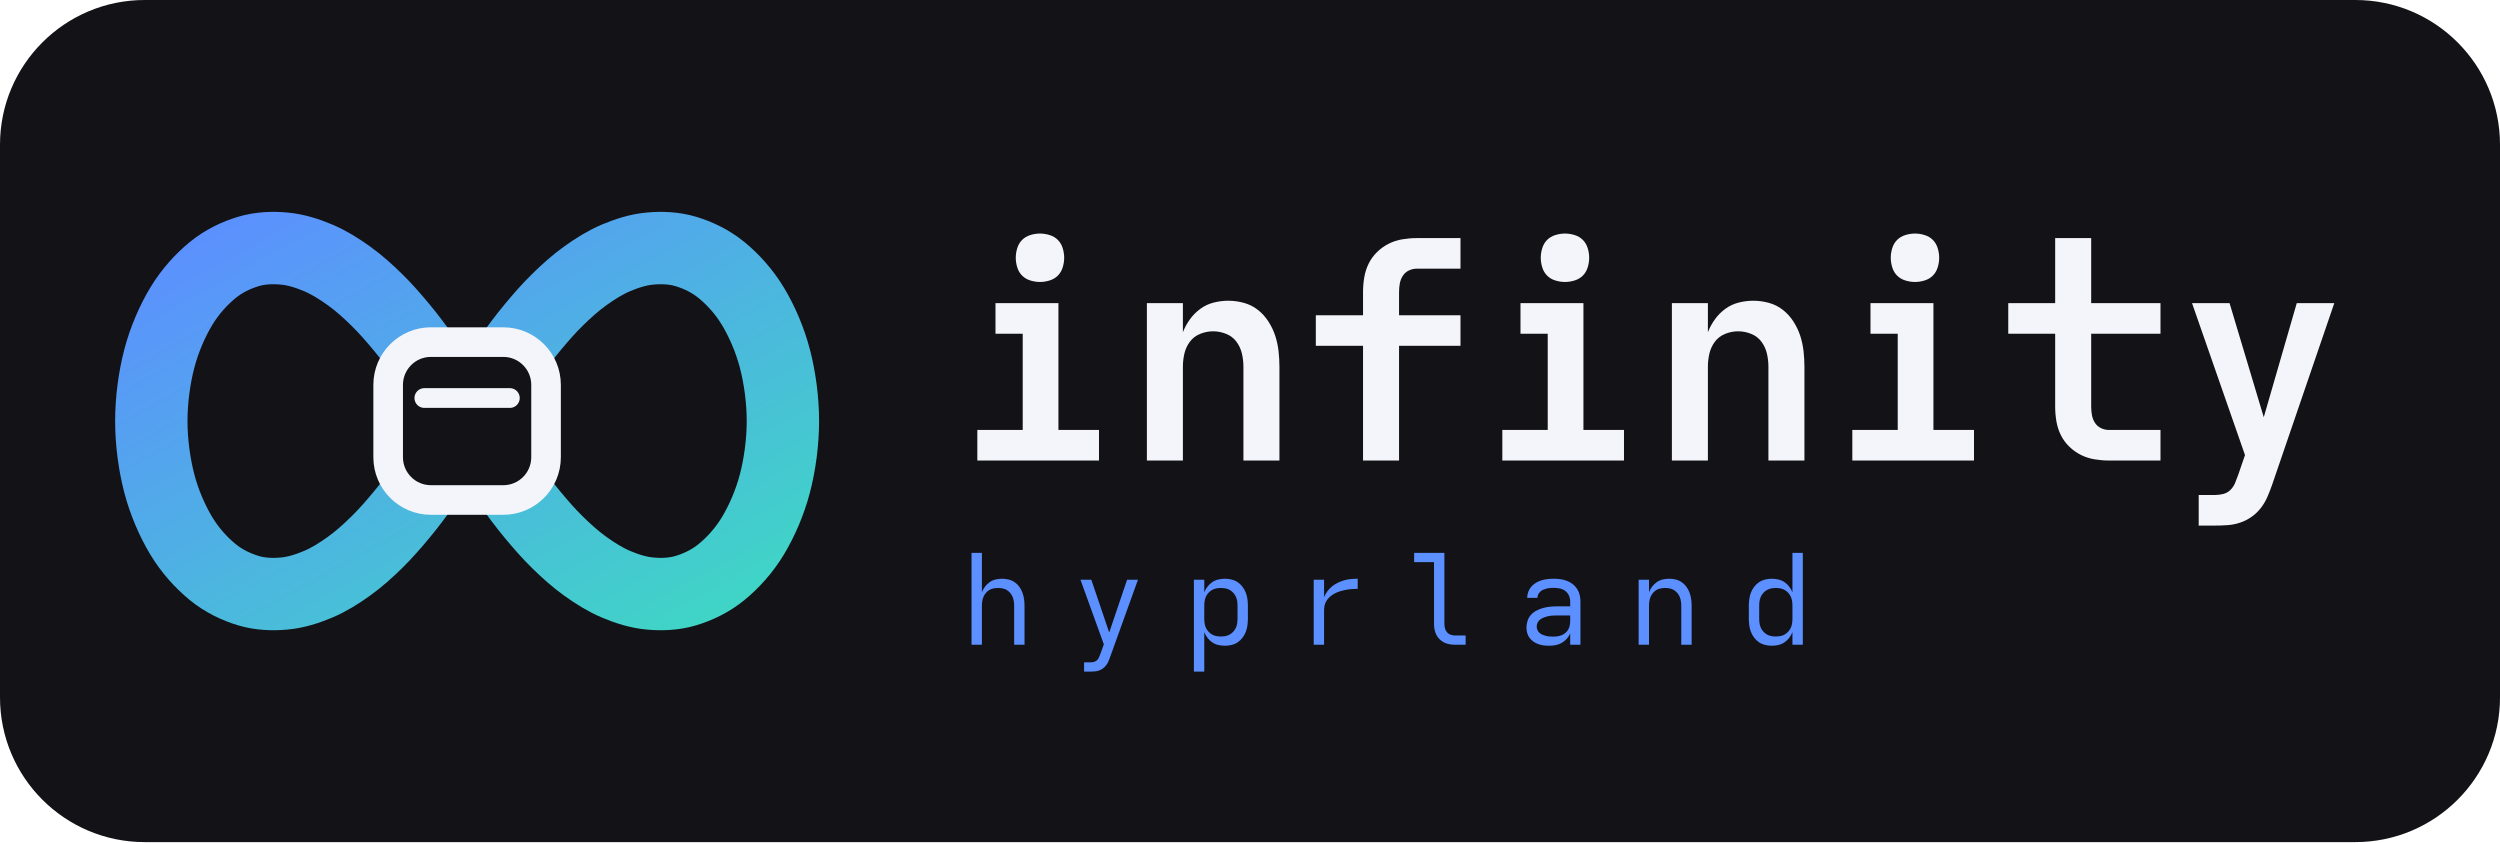
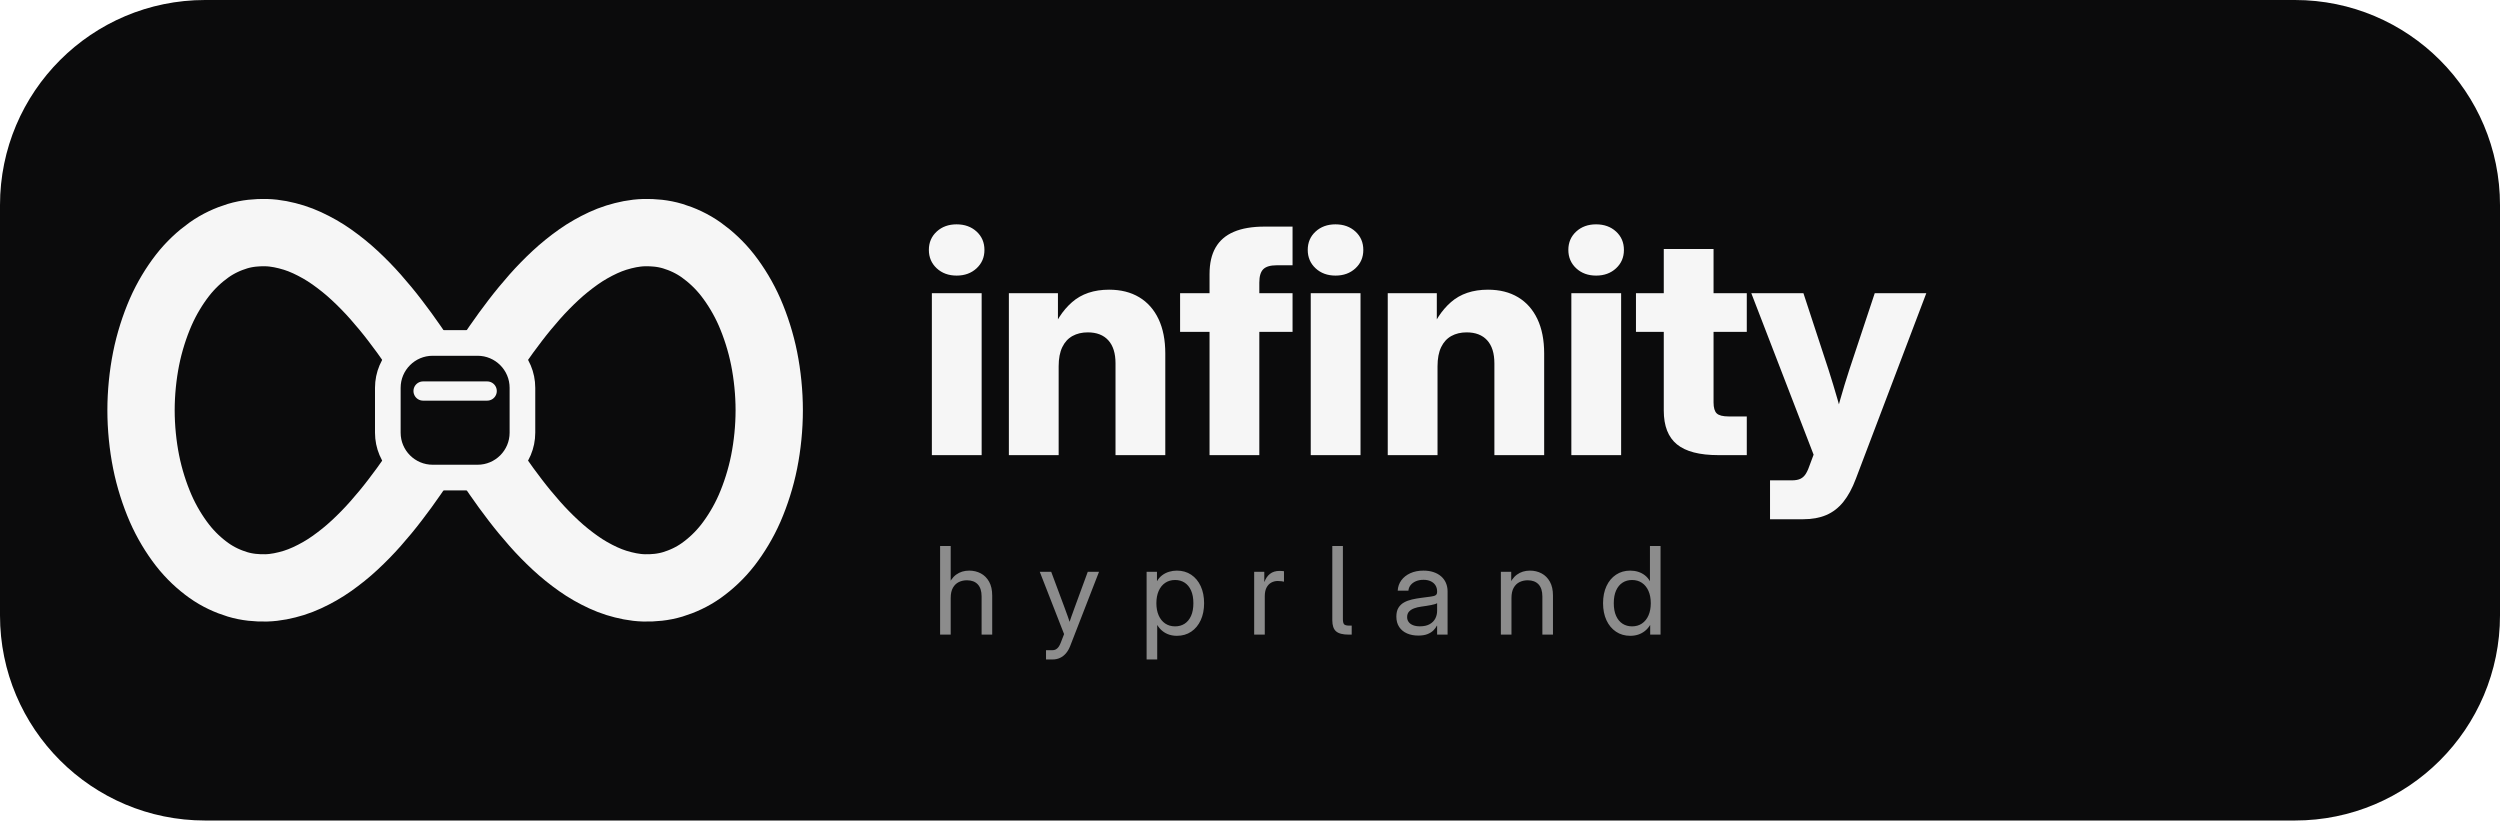
- <svg xmlns="http://www.w3.org/2000/svg" viewBox="0 0 760 256" width="760" height="256">
-   <defs>
-     <linearGradient id="g" x1="0" y1="0" x2="1" y2="1">
-       <stop offset="0" stop-color="#5c8fff" />
-       <stop offset="1" stop-color="#3fd6c5" />
-     </linearGradient>
-   </defs>
-   <rect width="760" height="256" rx="44" fill="#121217" />
+ <svg xmlns="http://www.w3.org/2000/svg" viewBox="0 0 780 256" width="780" height="256">
+   <rect width="780" height="256" rx="64" fill="#0b0b0c" />
  <g transform="translate(14,0)">
-     <path d="M224.00,128.00 C224.00,134.31 223.10,141.12 221.58,146.93 C220.07,152.74 217.61,158.37 214.91,162.86 C212.20,167.36 208.76,171.11 205.36,173.89 C201.96,176.67 198.14,178.45 194.51,179.55 C190.88,180.64 187.11,180.76 183.57,180.43 C180.03,180.11 176.54,178.99 173.25,177.60 C169.97,176.21 166.84,174.24 163.87,172.10 C160.90,169.97 158.10,167.44 155.43,164.82 C152.75,162.20 150.25,159.31 147.82,156.38 C145.39,153.45 143.10,150.36 140.85,147.24 C138.60,144.13 136.46,140.92 134.32,137.71 C132.18,134.50 130.11,131.24 128.00,128.00 C125.89,124.76 123.82,121.50 121.68,118.29 C119.54,115.08 117.40,111.87 115.15,108.76 C112.90,105.64 110.61,102.55 108.18,99.62 C105.75,96.69 103.25,93.80 100.57,91.18 C97.90,88.56 95.10,86.03 92.13,83.90 C89.16,81.76 86.03,79.79 82.75,78.40 C79.46,77.01 75.97,75.89 72.43,75.57 C68.89,75.24 65.12,75.36 61.49,76.45 C57.86,77.55 54.04,79.33 50.64,82.11 C47.24,84.89 43.80,88.64 41.09,93.14 C38.39,97.63 35.93,103.26 34.42,109.07 C32.90,114.88 32.00,121.69 32.00,128.00 C32.00,134.31 32.90,141.12 34.42,146.93 C35.93,152.74 38.39,158.37 41.09,162.86 C43.80,167.36 47.24,171.11 50.64,173.89 C54.04,176.67 57.86,178.45 61.49,179.55 C65.12,180.64 68.89,180.76 72.43,180.43 C75.97,180.11 79.46,178.99 82.75,177.60 C86.03,176.21 89.16,174.24 92.13,172.10 C95.10,169.97 97.90,167.44 100.57,164.82 C103.25,162.20 105.75,159.31 108.18,156.38 C110.61,153.45 112.90,150.36 115.15,147.24 C117.40,144.13 119.54,140.92 121.68,137.71 C123.82,134.50 125.89,131.24 128.00,128.00 C130.11,124.76 132.18,121.50 134.32,118.29 C136.46,115.08 138.60,111.87 140.85,108.76 C143.10,105.64 145.39,102.55 147.82,99.62 C150.25,96.69 152.75,93.80 155.43,91.18 C158.10,88.56 160.90,86.03 163.87,83.90 C166.84,81.76 169.97,79.79 173.25,78.40 C176.54,77.01 180.03,75.89 183.57,75.57 C187.11,75.24 190.88,75.36 194.51,76.45 C198.14,77.55 201.96,79.33 205.36,82.11 C208.76,84.89 212.20,88.64 214.91,93.14 C217.61,97.63 220.07,103.26 221.58,109.07 C223.10,114.88 224.00,121.69 224.00,128.00 Z" fill="none" stroke="url(#g)" stroke-width="22" stroke-linejoin="round" stroke-linecap="round" />
-     <rect x="104" y="104" width="48" height="48" rx="13" fill="#121217" stroke="#f4f5fa" stroke-width="9" />
-     <path d="M115,121 H141" stroke="#f4f5fa" stroke-width="6" stroke-linecap="round" />
+     <path d="M226.00,128.00 C226.00,133.37 225.43,139.03 224.41,144.12 C223.39,149.22 221.77,154.24 219.89,158.57 C218.00,162.89 215.59,166.83 213.08,170.07 C210.57,173.30 207.68,175.95 204.82,177.99 C201.96,180.03 198.88,181.41 195.90,182.32 C192.91,183.22 189.86,183.49 186.93,183.42 C183.99,183.34 181.09,182.72 178.30,181.86 C175.52,180.99 172.83,179.70 170.24,178.23 C167.66,176.77 165.19,174.97 162.82,173.07 C160.44,171.16 158.18,169.02 156.00,166.80 C153.82,164.58 151.74,162.19 149.73,159.76 C147.71,157.32 145.79,154.77 143.90,152.20 C142.02,149.62 140.20,146.96 138.41,144.30 C136.62,141.63 134.89,138.91 133.15,136.19 C131.41,133.48 129.72,130.73 128.00,128.00 C126.28,125.27 124.59,122.52 122.85,119.81 C121.11,117.09 119.38,114.37 117.59,111.70 C115.80,109.04 113.98,106.38 112.10,103.80 C110.21,101.23 108.29,98.68 106.27,96.24 C104.26,93.81 102.18,91.42 100.00,89.20 C97.82,86.98 95.56,84.84 93.18,82.93 C90.81,81.03 88.34,79.23 85.76,77.77 C83.17,76.30 80.48,75.01 77.70,74.14 C74.91,73.28 72.01,72.66 69.07,72.58 C66.14,72.51 63.09,72.78 60.10,73.68 C57.12,74.59 54.04,75.97 51.18,78.01 C48.32,80.05 45.43,82.70 42.92,85.93 C40.41,89.17 38.00,93.11 36.11,97.43 C34.23,101.76 32.61,106.78 31.59,111.88 C30.57,116.97 30.00,122.63 30.00,128.00 C30.00,133.37 30.57,139.03 31.59,144.12 C32.61,149.22 34.23,154.24 36.11,158.57 C38.00,162.89 40.41,166.83 42.92,170.07 C45.43,173.30 48.32,175.95 51.18,177.99 C54.04,180.03 57.12,181.41 60.10,182.32 C63.09,183.22 66.14,183.49 69.07,183.42 C72.01,183.34 74.91,182.72 77.70,181.86 C80.48,180.99 83.17,179.70 85.76,178.23 C88.34,176.77 90.81,174.97 93.18,173.07 C95.56,171.16 97.82,169.02 100.00,166.80 C102.18,164.58 104.26,162.19 106.27,159.76 C108.29,157.32 110.21,154.77 112.10,152.20 C113.98,149.62 115.80,146.96 117.59,144.30 C119.38,141.63 121.11,138.91 122.85,136.19 C124.59,133.48 126.28,130.73 128.00,128.00 C129.72,125.27 131.41,122.52 133.15,119.81 C134.89,117.09 136.62,114.37 138.41,111.70 C140.20,109.04 142.02,106.38 143.90,103.80 C145.79,101.23 147.71,98.68 149.73,96.24 C151.74,93.81 153.82,91.42 156.00,89.20 C158.18,86.98 160.44,84.84 162.82,82.93 C165.19,81.03 167.66,79.23 170.24,77.77 C172.83,76.30 175.52,75.01 178.30,74.14 C181.09,73.28 183.99,72.66 186.93,72.58 C189.86,72.51 192.91,72.78 195.90,73.68 C198.88,74.59 201.96,75.97 204.82,78.01 C207.68,80.05 210.57,82.70 213.08,85.93 C215.59,89.17 218.00,93.11 219.89,97.43 C221.77,101.76 223.39,106.78 224.41,111.88 C225.43,116.97 226.00,122.63 226.00,128.00 Z" fill="none" stroke="#f6f6f6" stroke-width="21" stroke-linejoin="round" stroke-linecap="round" />
+     <rect x="107" y="107" width="42" height="42" rx="14" fill="#0b0b0c" stroke="#f6f6f6" stroke-width="8" />
+     <path d="M118,122 H138" stroke="#f6f6f6" stroke-width="6" stroke-linecap="round" />
  </g>
-   <path d="M297.108 140.0V130.708H310.908V101.452H302.628V92.16H321.764V130.708H334.092V140.0ZM316.152 85.72Q314.68 85.72 313.208 85.26Q311.736 84.8 310.724 83.788Q309.712 82.776 309.252 81.304Q308.792 79.832 308.792 78.36Q308.792 76.888 309.252 75.416Q309.712 73.944 310.724 72.932Q311.736 71.92 313.208 71.46Q314.68 71.0 316.152 71.0Q317.624 71.0 319.096 71.46Q320.568 71.92 321.58 72.932Q322.592 73.944 323.052 75.416Q323.512 76.888 323.512 78.36Q323.512 79.832 323.052 81.304Q322.592 82.776 321.58 83.788Q320.568 84.8 319.096 85.26Q317.624 85.72 316.152 85.72Z M348.652 140.0V92.16H359.6V100.992Q360.428 98.876 361.762 97.036Q363.096 95.196 364.936 93.862Q366.776 92.528 368.984 91.976Q371.192 91.424 373.4 91.424Q375.792 91.424 378.138 92.068Q380.484 92.712 382.37 94.184Q384.256 95.656 385.59 97.726Q386.924 99.796 387.66 102.05Q388.396 104.304 388.672 106.696Q388.948 109.088 388.948 111.48V140.0H378.0V111.48Q378.0 109.456 377.54 107.478Q377.08 105.5 375.884 103.89Q374.688 102.28 372.756 101.498Q370.824 100.716 368.8 100.716Q366.776 100.716 364.844 101.498Q362.912 102.28 361.716 103.89Q360.52 105.5 360.06 107.478Q359.6 109.456 359.6 111.48V140.0Z M414.364 140.0V105.132H400.012V95.84H414.364V88.756Q414.364 86.548 414.732 84.34Q415.1 82.132 416.066 80.154Q417.032 78.176 418.642 76.612Q420.252 75.048 422.184 74.082Q424.116 73.116 426.324 72.748Q428.532 72.38 430.74 72.38H443.988V81.672H430.74Q429.452 81.672 428.302 82.224Q427.152 82.776 426.462 83.834Q425.772 84.892 425.542 86.18Q425.312 87.468 425.312 88.756V95.84H443.988V105.132H425.312V140.0Z M456.708 140.0V130.708H470.508V101.452H462.228V92.16H481.364V130.708H493.692V140.0ZM475.752 85.72Q474.28 85.72 472.808 85.26Q471.336 84.8 470.324 83.788Q469.312 82.776 468.852 81.304Q468.392 79.832 468.392 78.36Q468.392 76.888 468.852 75.416Q469.312 73.944 470.324 72.932Q471.336 71.92 472.808 71.46Q474.28 71.0 475.752 71.0Q477.224 71.0 478.696 71.46Q480.168 71.92 481.18 72.932Q482.192 73.944 482.652 75.416Q483.112 76.888 483.112 78.36Q483.112 79.832 482.652 81.304Q482.192 82.776 481.18 83.788Q480.168 84.8 478.696 85.26Q477.224 85.72 475.752 85.72Z M508.252 140.0V92.16H519.2V100.992Q520.028 98.876 521.362 97.036Q522.696 95.196 524.536 93.862Q526.376 92.528 528.584 91.976Q530.792 91.424 533.0 91.424Q535.392 91.424 537.738 92.068Q540.084 92.712 541.97 94.184Q543.856 95.656 545.19 97.726Q546.524 99.796 547.26 102.05Q547.996 104.304 548.272 106.696Q548.548 109.088 548.548 111.48V140.0H537.6V111.48Q537.6 109.456 537.14 107.478Q536.68 105.5 535.484 103.89Q534.288 102.28 532.356 101.498Q530.424 100.716 528.4 100.716Q526.376 100.716 524.444 101.498Q522.512 102.28 521.316 103.89Q520.12 105.5 519.66 107.478Q519.2 109.456 519.2 111.48V140.0Z M563.108 140.0V130.708H576.908V101.452H568.628V92.16H587.764V130.708H600.092V140.0ZM582.152 85.72Q580.68 85.72 579.208 85.26Q577.736 84.8 576.724 83.788Q575.712 82.776 575.252 81.304Q574.792 79.832 574.792 78.36Q574.792 76.888 575.252 75.416Q575.712 73.944 576.724 72.932Q577.736 71.92 579.208 71.46Q580.68 71.0 582.152 71.0Q583.624 71.0 585.096 71.46Q586.568 71.92 587.58 72.932Q588.592 73.944 589.052 75.416Q589.512 76.888 589.512 78.36Q589.512 79.832 589.052 81.304Q588.592 82.776 587.58 83.788Q586.568 84.8 585.096 85.26Q583.624 85.72 582.152 85.72Z M641.148 140.0Q638.94 140.0 636.732 139.632Q634.524 139.264 632.592 138.298Q630.66 137.332 629.05 135.768Q627.44 134.204 626.474 132.226Q625.508 130.248 625.14 128.04Q624.772 125.832 624.772 123.624V101.452H610.512V92.16H624.772V72.38H635.72V92.16H656.788V101.452H635.72V123.624Q635.72 124.912 635.95 126.2Q636.18 127.488 636.87 128.546Q637.56 129.604 638.71 130.156Q639.86 130.708 641.148 130.708H656.788V140.0Z M668.404 150.488H673.188Q674.568 150.488 675.856 150.166Q677.144 149.844 678.064 148.924Q678.984 148.004 679.49 146.762Q679.996 145.52 680.456 144.232L682.48 138.344L666.38 92.16H677.788L688.184 126.844L698.212 92.16H709.62L690.76 147.268Q690.116 149.108 689.334 150.948Q688.552 152.788 687.356 154.352Q686.16 155.916 684.55 157.066Q682.94 158.216 681.054 158.86Q679.168 159.504 677.19 159.642Q675.212 159.78 673.188 159.78H668.404Z" fill="#f4f5fa" />
-   <path d="M295.344 196.0V168.07H298.498V180.04Q298.84 179.128 299.448 178.33Q300.056 177.532 300.873 176.962Q301.69 176.392 302.659 176.164Q303.628 175.936 304.654 175.936Q305.642 175.936 306.649 176.183Q307.656 176.43 308.492 177.019Q309.328 177.608 309.917 178.444Q310.506 179.28 310.848 180.23Q311.19 181.18 311.323 182.187Q311.456 183.194 311.456 184.22V196.0H308.302V184.22Q308.302 183.536 308.207 182.833Q308.112 182.13 307.846 181.484Q307.58 180.838 307.124 180.287Q306.668 179.736 306.079 179.375Q305.49 179.014 304.787 178.881Q304.084 178.748 303.4 178.748Q302.716 178.748 302.013 178.881Q301.31 179.014 300.721 179.375Q300.132 179.736 299.676 180.287Q299.22 180.838 298.954 181.484Q298.688 182.13 298.593 182.833Q298.498 183.536 298.498 184.22V196.0Z M329.562 204.17V201.358H331.424Q331.994 201.358 332.526 201.225Q333.058 201.092 333.457 200.731Q333.856 200.37 334.084 199.857Q334.312 199.344 334.502 198.812L335.566 195.886L328.46 176.24H331.766L337.2 192.276L342.634 176.24H345.94L337.466 199.762Q337.238 200.408 336.972 201.035Q336.706 201.662 336.288 202.213Q335.87 202.764 335.319 203.182Q334.768 203.6 334.122 203.828Q333.476 204.056 332.792 204.113Q332.108 204.17 331.424 204.17Z M362.944 204.17V176.24H366.098V180.078Q366.44 179.166 367.067 178.349Q367.694 177.532 368.53 176.962Q369.366 176.392 370.373 176.164Q371.38 175.936 372.406 175.936Q373.432 175.936 374.439 176.183Q375.446 176.43 376.282 177.0Q377.118 177.57 377.745 178.406Q378.372 179.242 378.733 180.192Q379.094 181.142 379.227 182.168Q379.36 183.194 379.36 184.22V188.02Q379.36 189.046 379.227 190.072Q379.094 191.098 378.733 192.048Q378.372 192.998 377.745 193.834Q377.118 194.67 376.282 195.24Q375.446 195.81 374.439 196.057Q373.432 196.304 372.406 196.304Q371.38 196.304 370.373 196.076Q369.366 195.848 368.53 195.278Q367.694 194.708 367.067 193.891Q366.44 193.074 366.098 192.162V204.17ZM366.098 184.22V188.02Q366.098 188.742 366.193 189.445Q366.288 190.148 366.573 190.794Q366.858 191.44 367.333 191.972Q367.808 192.504 368.416 192.865Q369.024 193.226 369.727 193.359Q370.43 193.492 371.152 193.492Q371.874 193.492 372.577 193.359Q373.28 193.226 373.888 192.865Q374.496 192.504 374.971 191.972Q375.446 191.44 375.731 190.794Q376.016 190.148 376.111 189.445Q376.206 188.742 376.206 188.02V184.22Q376.206 183.498 376.111 182.795Q376.016 182.092 375.731 181.446Q375.446 180.8 374.971 180.268Q374.496 179.736 373.888 179.375Q373.28 179.014 372.577 178.881Q371.874 178.748 371.152 178.748Q370.43 178.748 369.727 178.881Q369.024 179.014 368.416 179.375Q367.808 179.736 367.333 180.268Q366.858 180.8 366.573 181.446Q366.288 182.092 366.193 182.795Q366.098 183.498 366.098 184.22Z M399.366 196.0V176.24H402.52V181.56Q402.9 180.572 403.527 179.736Q404.154 178.9 404.952 178.254Q405.75 177.608 406.7 177.152Q407.65 176.696 408.638 176.411Q409.626 176.126 410.652 176.031Q411.678 175.936 412.742 175.936V179.014Q412.058 179.014 411.374 179.052Q410.69 179.09 410.025 179.166Q409.36 179.242 408.695 179.394Q408.03 179.546 407.365 179.755Q406.7 179.964 406.092 180.249Q405.484 180.534 404.933 180.914Q404.382 181.294 403.907 181.807Q403.432 182.32 403.109 182.909Q402.786 183.498 402.653 184.163Q402.52 184.828 402.52 185.512V196.0Z M442.362 196.0Q441.526 196.0 440.652 195.848Q439.778 195.696 439.018 195.316Q438.258 194.936 437.631 194.328Q437.004 193.72 436.624 192.941Q436.244 192.162 436.092 191.307Q435.94 190.452 435.94 189.578V170.882H429.898V168.07H439.094V189.578Q439.094 190.3 439.265 190.984Q439.436 191.668 439.892 192.2Q440.348 192.732 441.013 192.96Q441.678 193.188 442.362 193.188H445.554V196.0Z M480.456 196.0H477.34V192.542Q476.96 193.454 476.295 194.195Q475.63 194.936 474.775 195.43Q473.92 195.924 472.951 196.114Q471.982 196.304 470.994 196.304Q470.158 196.304 469.322 196.209Q468.486 196.114 467.688 195.829Q466.89 195.544 466.187 195.069Q465.484 194.594 464.99 193.929Q464.496 193.264 464.268 192.447Q464.04 191.63 464.04 190.794Q464.04 189.73 464.382 188.704Q464.724 187.678 465.427 186.899Q466.13 186.12 467.08 185.626Q468.03 185.132 469.037 184.847Q470.044 184.562 471.089 184.448Q472.134 184.334 473.198 184.334H477.34V182.852Q477.34 181.94 476.96 181.066Q476.58 180.192 475.839 179.641Q475.098 179.09 474.186 178.9Q473.274 178.71 472.362 178.71Q471.792 178.71 471.26 178.748Q470.728 178.786 470.196 178.919Q469.664 179.052 469.17 179.261Q468.676 179.47 468.277 179.831Q467.878 180.192 467.631 180.686Q467.384 181.18 467.384 181.75H464.268V181.674Q464.268 180.762 464.61 179.869Q464.952 178.976 465.56 178.292Q466.168 177.608 466.985 177.133Q467.802 176.658 468.695 176.392Q469.588 176.126 470.5 176.031Q471.412 175.936 472.362 175.936Q473.35 175.936 474.357 176.069Q475.364 176.202 476.314 176.563Q477.264 176.924 478.081 177.551Q478.898 178.178 479.449 179.033Q480 179.888 480.228 180.876Q480.456 181.864 480.456 182.852ZM477.34 187.108H473.198Q472.552 187.108 471.925 187.146Q471.298 187.184 470.671 187.317Q470.044 187.45 469.436 187.678Q468.828 187.906 468.296 188.267Q467.764 188.628 467.46 189.217Q467.156 189.806 467.156 190.452Q467.156 190.984 467.384 191.516Q467.612 192.048 468.03 192.409Q468.448 192.77 468.961 192.979Q469.474 193.188 470.006 193.321Q470.538 193.454 471.108 193.492Q471.678 193.53 472.21 193.53Q472.856 193.53 473.521 193.435Q474.186 193.34 474.794 193.074Q475.402 192.808 475.915 192.371Q476.428 191.934 476.751 191.364Q477.074 190.794 477.207 190.129Q477.34 189.464 477.34 188.818Z M498.144 196.0V176.24H501.298V180.04Q501.64 179.128 502.248 178.33Q502.856 177.532 503.673 176.962Q504.49 176.392 505.459 176.164Q506.428 175.936 507.454 175.936Q508.442 175.936 509.449 176.183Q510.456 176.43 511.292 177.019Q512.128 177.608 512.717 178.444Q513.306 179.28 513.648 180.23Q513.99 181.18 514.123 182.187Q514.256 183.194 514.256 184.22V196.0H511.102V184.22Q511.102 183.536 511.007 182.833Q510.912 182.13 510.646 181.484Q510.38 180.838 509.924 180.287Q509.468 179.736 508.879 179.375Q508.29 179.014 507.587 178.881Q506.884 178.748 506.2 178.748Q505.516 178.748 504.813 178.881Q504.11 179.014 503.521 179.375Q502.932 179.736 502.476 180.287Q502.02 180.838 501.754 181.484Q501.488 182.13 501.393 182.833Q501.298 183.536 501.298 184.22V196.0Z M548.056 196.0H544.902V192.162Q544.56 193.074 543.933 193.891Q543.306 194.708 542.47 195.278Q541.634 195.848 540.627 196.076Q539.62 196.304 538.594 196.304Q537.568 196.304 536.561 196.057Q535.554 195.81 534.718 195.24Q533.882 194.67 533.255 193.834Q532.628 192.998 532.267 192.048Q531.906 191.098 531.773 190.072Q531.64 189.046 531.64 188.02V184.22Q531.64 183.194 531.773 182.168Q531.906 181.142 532.267 180.192Q532.628 179.242 533.255 178.406Q533.882 177.57 534.718 177.0Q535.554 176.43 536.561 176.183Q537.568 175.936 538.594 175.936Q539.62 175.936 540.627 176.164Q541.634 176.392 542.47 176.962Q543.306 177.532 543.933 178.349Q544.56 179.166 544.902 180.078V168.07H548.056ZM544.902 188.02V184.22Q544.902 183.498 544.807 182.795Q544.712 182.092 544.427 181.446Q544.142 180.8 543.667 180.268Q543.192 179.736 542.584 179.375Q541.976 179.014 541.273 178.881Q540.57 178.748 539.848 178.748Q539.126 178.748 538.423 178.881Q537.72 179.014 537.112 179.375Q536.504 179.736 536.029 180.268Q535.554 180.8 535.269 181.446Q534.984 182.092 534.889 182.795Q534.794 183.498 534.794 184.22V188.02Q534.794 188.742 534.889 189.445Q534.984 190.148 535.269 190.794Q535.554 191.44 536.029 191.972Q536.504 192.504 537.112 192.865Q537.72 193.226 538.423 193.359Q539.126 193.492 539.848 193.492Q540.57 193.492 541.273 193.359Q541.976 193.226 542.584 192.865Q543.192 192.504 543.667 191.972Q544.142 191.44 544.427 190.794Q544.712 190.148 544.807 189.445Q544.902 188.742 544.902 188.02Z" fill="#5c8fff" />
+   <path d="M290.743 142.0V91.469H306.274V142.0ZM298.476 85.985Q294.7 85.985 292.253 83.707Q289.806 81.43 289.806 77.965Q289.806 74.503 292.253 72.249Q294.7 69.995 298.454 69.995Q302.243 69.995 304.695 72.246Q307.146 74.496 307.146 77.986Q307.146 81.444 304.692 83.714Q302.237 85.985 298.476 85.985Z M330.3 114.293V142.0H314.769V91.469H330.077V104.844H327.651Q330.043 98.162 334.485 94.273Q338.928 90.383 346.034 90.383Q351.508 90.383 355.43 92.737Q359.351 95.091 361.462 99.541Q363.572 103.991 363.572 110.288V142.0H348.041V113.37Q348.041 108.647 345.791 106.174Q343.541 103.7 339.39 103.7Q336.67 103.7 334.621 104.83Q332.571 105.96 331.435 108.306Q330.3 110.652 330.3 114.293Z M403.277 91.469V103.536H368.188V91.469ZM377.377 142.0V85.495Q377.377 80.508 379.261 77.233Q381.146 73.958 384.956 72.33Q388.767 70.701 394.539 70.701Q397.275 70.701 399.771 70.701Q402.267 70.701 403.277 70.701V82.768Q402.621 82.768 401.049 82.768Q399.478 82.768 398.327 82.768Q395.378 82.768 394.143 83.995Q392.908 85.222 392.908 88.154V142.0Z M408.951 142.0V91.469H424.482V142.0ZM416.684 85.985Q412.908 85.985 410.461 83.707Q408.014 81.43 408.014 77.965Q408.014 74.503 410.461 72.249Q412.908 69.995 416.662 69.995Q420.451 69.995 422.903 72.246Q425.354 74.496 425.354 77.986Q425.354 81.444 422.9 83.714Q420.445 85.985 416.684 85.985Z M448.508 114.293V142.0H432.977V91.469H448.285V104.844H445.859Q448.251 98.162 452.693 94.273Q457.136 90.383 464.242 90.383Q469.716 90.383 473.638 92.737Q477.559 95.091 479.67 99.541Q481.78 103.991 481.78 110.288V142.0H466.249V113.37Q466.249 108.647 463.999 106.174Q461.749 103.7 457.598 103.7Q454.878 103.7 452.829 104.83Q450.779 105.96 449.643 108.306Q448.508 110.652 448.508 114.293Z M490.261 142.0V91.469H505.791V142.0ZM497.994 85.985Q494.218 85.985 491.771 83.707Q489.324 81.43 489.324 77.965Q489.324 74.503 491.771 72.249Q494.218 69.995 497.972 69.995Q501.761 69.995 504.212 72.246Q506.664 74.496 506.664 77.986Q506.664 81.444 504.209 83.714Q501.755 85.985 497.994 85.985Z M544.997 91.469V103.536H510.422V91.469ZM519.097 77.688H534.628V125.57Q534.628 128.038 535.623 128.986Q536.618 129.933 539.407 129.933Q540.636 129.933 542.386 129.933Q544.137 129.933 544.997 129.933V142.0Q543.72 142.0 541.224 142.0Q538.728 142.0 536.133 142.0Q527.31 142.0 523.203 138.638Q519.097 135.277 519.097 128.103Z M552.247 162.002V149.872H559.024Q560.732 149.872 561.759 149.371Q562.786 148.87 563.469 147.739Q564.153 146.608 564.773 144.728L565.844 141.859L546.402 91.469H562.667L570.522 115.418Q572.006 120.051 573.346 124.733Q574.687 129.415 575.979 134.08H571.575Q572.804 129.415 574.136 124.717Q575.468 120.019 576.968 115.418L584.922 91.469H601.011L579.025 149.385Q577.364 153.812 575.113 156.598Q572.863 159.385 569.797 160.694Q566.732 162.002 562.625 162.002Q560.095 162.002 557.436 162.002Q554.777 162.002 552.247 162.002Z" fill="#f6f6f6" />
+   <path d="M296.619 186.572V198.0H293.311V170.354H296.619V183.18H295.651Q296.614 180.53 298.33 179.281Q300.047 178.032 302.39 178.032Q304.383 178.032 306.009 178.898Q307.636 179.763 308.602 181.489Q309.568 183.215 309.568 185.821V198.0H306.26V186.096Q306.26 183.592 305.063 182.32Q303.866 181.049 301.69 181.049Q300.281 181.049 299.132 181.616Q297.983 182.184 297.301 183.401Q296.619 184.617 296.619 186.572Z M326.356 205.756V202.87H328.323Q328.938 202.87 329.407 202.622Q329.876 202.375 330.259 201.86Q330.642 201.344 330.953 200.533L331.994 197.839L324.408 178.406H327.977L332.144 189.581Q332.684 191.011 333.186 192.443Q333.688 193.875 334.154 195.307H333.272Q333.737 193.875 334.247 192.443Q334.758 191.011 335.281 189.581L339.38 178.406H342.892L333.884 201.595Q333.357 202.934 332.556 203.861Q331.754 204.788 330.707 205.272Q329.659 205.756 328.398 205.756Q327.888 205.756 327.377 205.756Q326.865 205.756 326.356 205.756Z M357.742 205.756V178.406H360.976V181.285H361.015Q361.644 180.195 362.602 179.474Q363.561 178.753 364.742 178.393Q365.924 178.032 367.186 178.032Q369.743 178.032 371.653 179.313Q373.563 180.594 374.622 182.886Q375.68 185.178 375.68 188.202Q375.68 191.212 374.623 193.504Q373.565 195.796 371.655 197.085Q369.744 198.374 367.183 198.374Q365.92 198.374 364.792 198.011Q363.663 197.648 362.724 196.906Q361.784 196.164 361.088 195.034H361.05V205.756ZM366.639 195.427Q368.321 195.427 369.598 194.603Q370.876 193.778 371.605 192.168Q372.334 190.558 372.334 188.202Q372.334 185.828 371.605 184.218Q370.876 182.609 369.598 181.784Q368.321 180.96 366.639 180.96Q364.85 180.96 363.533 181.856Q362.217 182.752 361.504 184.379Q360.79 186.007 360.79 188.202Q360.79 190.379 361.504 192.007Q362.217 193.635 363.533 194.531Q364.85 195.427 366.639 195.427Z M391.302 198.0V178.406H394.459V181.504H394.532Q395.07 179.966 396.238 179.043Q397.405 178.12 399.249 178.12Q399.68 178.12 400.044 178.156Q400.409 178.192 400.604 178.227V181.482Q400.411 181.428 399.872 181.348Q399.333 181.267 398.646 181.267Q397.567 181.267 396.642 181.769Q395.717 182.271 395.164 183.325Q394.61 184.378 394.61 186.036V198.0Z M420.776 198.0Q418.025 198.0 416.851 196.974Q415.678 195.948 415.678 193.525V170.354H418.986V193.178Q418.986 194.399 419.384 194.796Q419.781 195.192 420.968 195.192Q421.118 195.192 421.349 195.192Q421.58 195.192 421.73 195.192V198.0Q421.496 198.0 421.253 198.0Q421.01 198.0 420.776 198.0Z M442.486 198.299Q440.537 198.299 438.999 197.632Q437.46 196.966 436.562 195.641Q435.664 194.316 435.664 192.367Q435.664 190.68 436.319 189.62Q436.975 188.559 438.076 187.951Q439.178 187.344 440.577 187.026Q441.977 186.708 443.447 186.525Q445.316 186.271 446.391 186.139Q447.466 186.006 447.921 185.708Q448.376 185.41 448.376 184.675V184.494Q448.376 183.441 447.874 182.633Q447.372 181.826 446.415 181.364Q445.459 180.901 444.11 180.901Q442.779 180.901 441.749 181.347Q440.719 181.792 440.109 182.558Q439.5 183.324 439.425 184.292H436.086Q436.182 182.477 437.206 181.071Q438.23 179.665 440.003 178.849Q441.777 178.032 444.121 178.032Q445.848 178.032 447.243 178.496Q448.638 178.96 449.62 179.814Q450.601 180.669 451.123 181.86Q451.646 183.052 451.646 184.507V198.0H448.38V195.218H448.306Q447.943 195.94 447.251 196.653Q446.559 197.366 445.404 197.832Q444.249 198.299 442.486 198.299ZM443.002 195.414Q444.891 195.414 446.081 194.732Q447.271 194.05 447.825 192.956Q448.379 191.861 448.379 190.595V188.178Q448.19 188.343 447.705 188.489Q447.22 188.636 446.518 188.773Q445.817 188.91 445.006 189.038Q444.194 189.166 443.371 189.277Q442.252 189.425 441.258 189.783Q440.263 190.141 439.645 190.79Q439.026 191.439 439.026 192.53Q439.026 193.425 439.51 194.073Q439.994 194.721 440.888 195.067Q441.781 195.414 443.002 195.414Z M471.579 186.572V198.0H468.271V178.406H471.504V183.18H470.611Q471.574 180.53 473.29 179.281Q475.007 178.032 477.35 178.032Q479.342 178.032 480.969 178.898Q482.596 179.763 483.562 181.489Q484.528 183.215 484.528 185.821V198.0H481.22V186.096Q481.22 183.592 480.023 182.32Q478.826 181.049 476.65 181.049Q475.241 181.049 474.092 181.616Q472.943 182.184 472.261 183.401Q471.579 184.617 471.579 186.572Z M508.649 198.374Q506.107 198.374 504.187 197.085Q502.267 195.796 501.21 193.504Q500.153 191.212 500.153 188.202Q500.153 185.178 501.211 182.886Q502.269 180.594 504.189 179.313Q506.108 178.032 508.647 178.032Q509.927 178.032 511.081 178.393Q512.235 178.753 513.175 179.475Q514.116 180.196 514.746 181.289H514.783V170.354H518.091V198.0H514.857V195.029H514.82Q514.125 196.161 513.166 196.905Q512.208 197.648 511.069 198.011Q509.93 198.374 508.649 198.374ZM509.194 195.427Q510.983 195.427 512.299 194.531Q513.615 193.635 514.329 192.007Q515.042 190.379 515.042 188.202Q515.042 186.007 514.329 184.379Q513.615 182.752 512.299 181.856Q510.983 180.96 509.194 180.96Q507.53 180.96 506.243 181.784Q504.957 182.609 504.228 184.218Q503.499 185.828 503.499 188.202Q503.499 190.558 504.228 192.168Q504.957 193.778 506.243 194.603Q507.53 195.427 509.194 195.427Z" fill="#8c8c8c" />
</svg>
